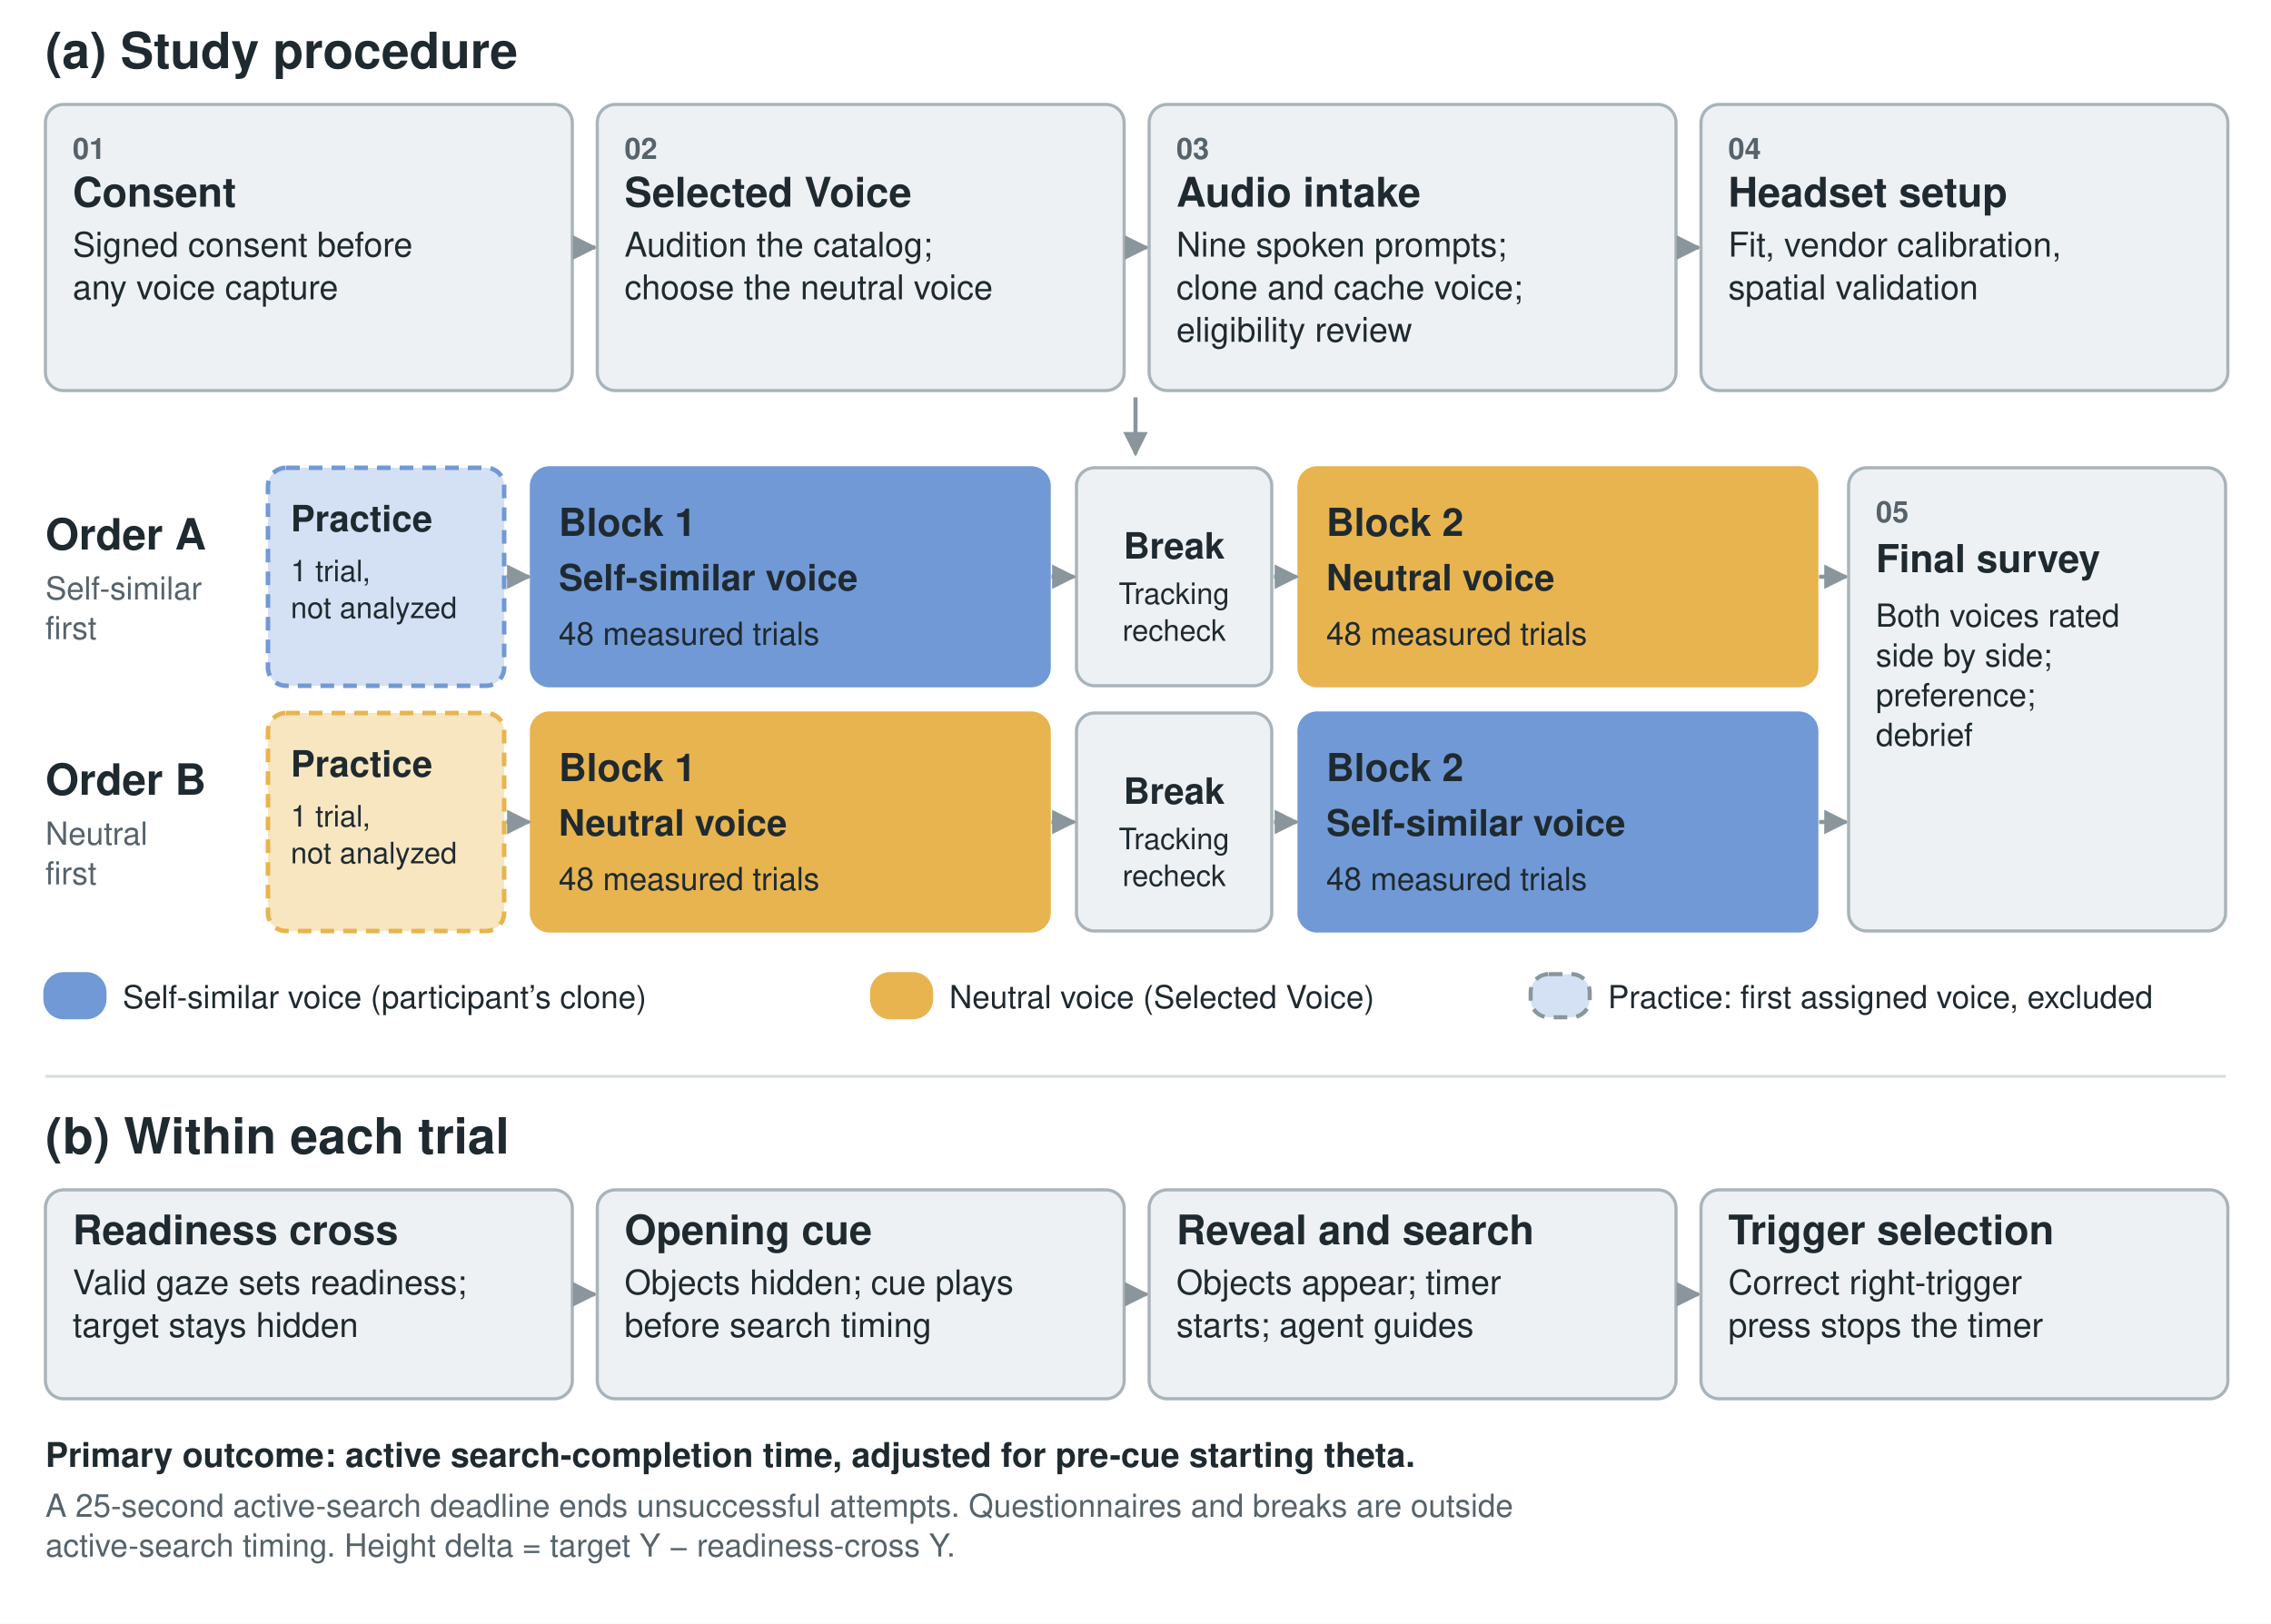
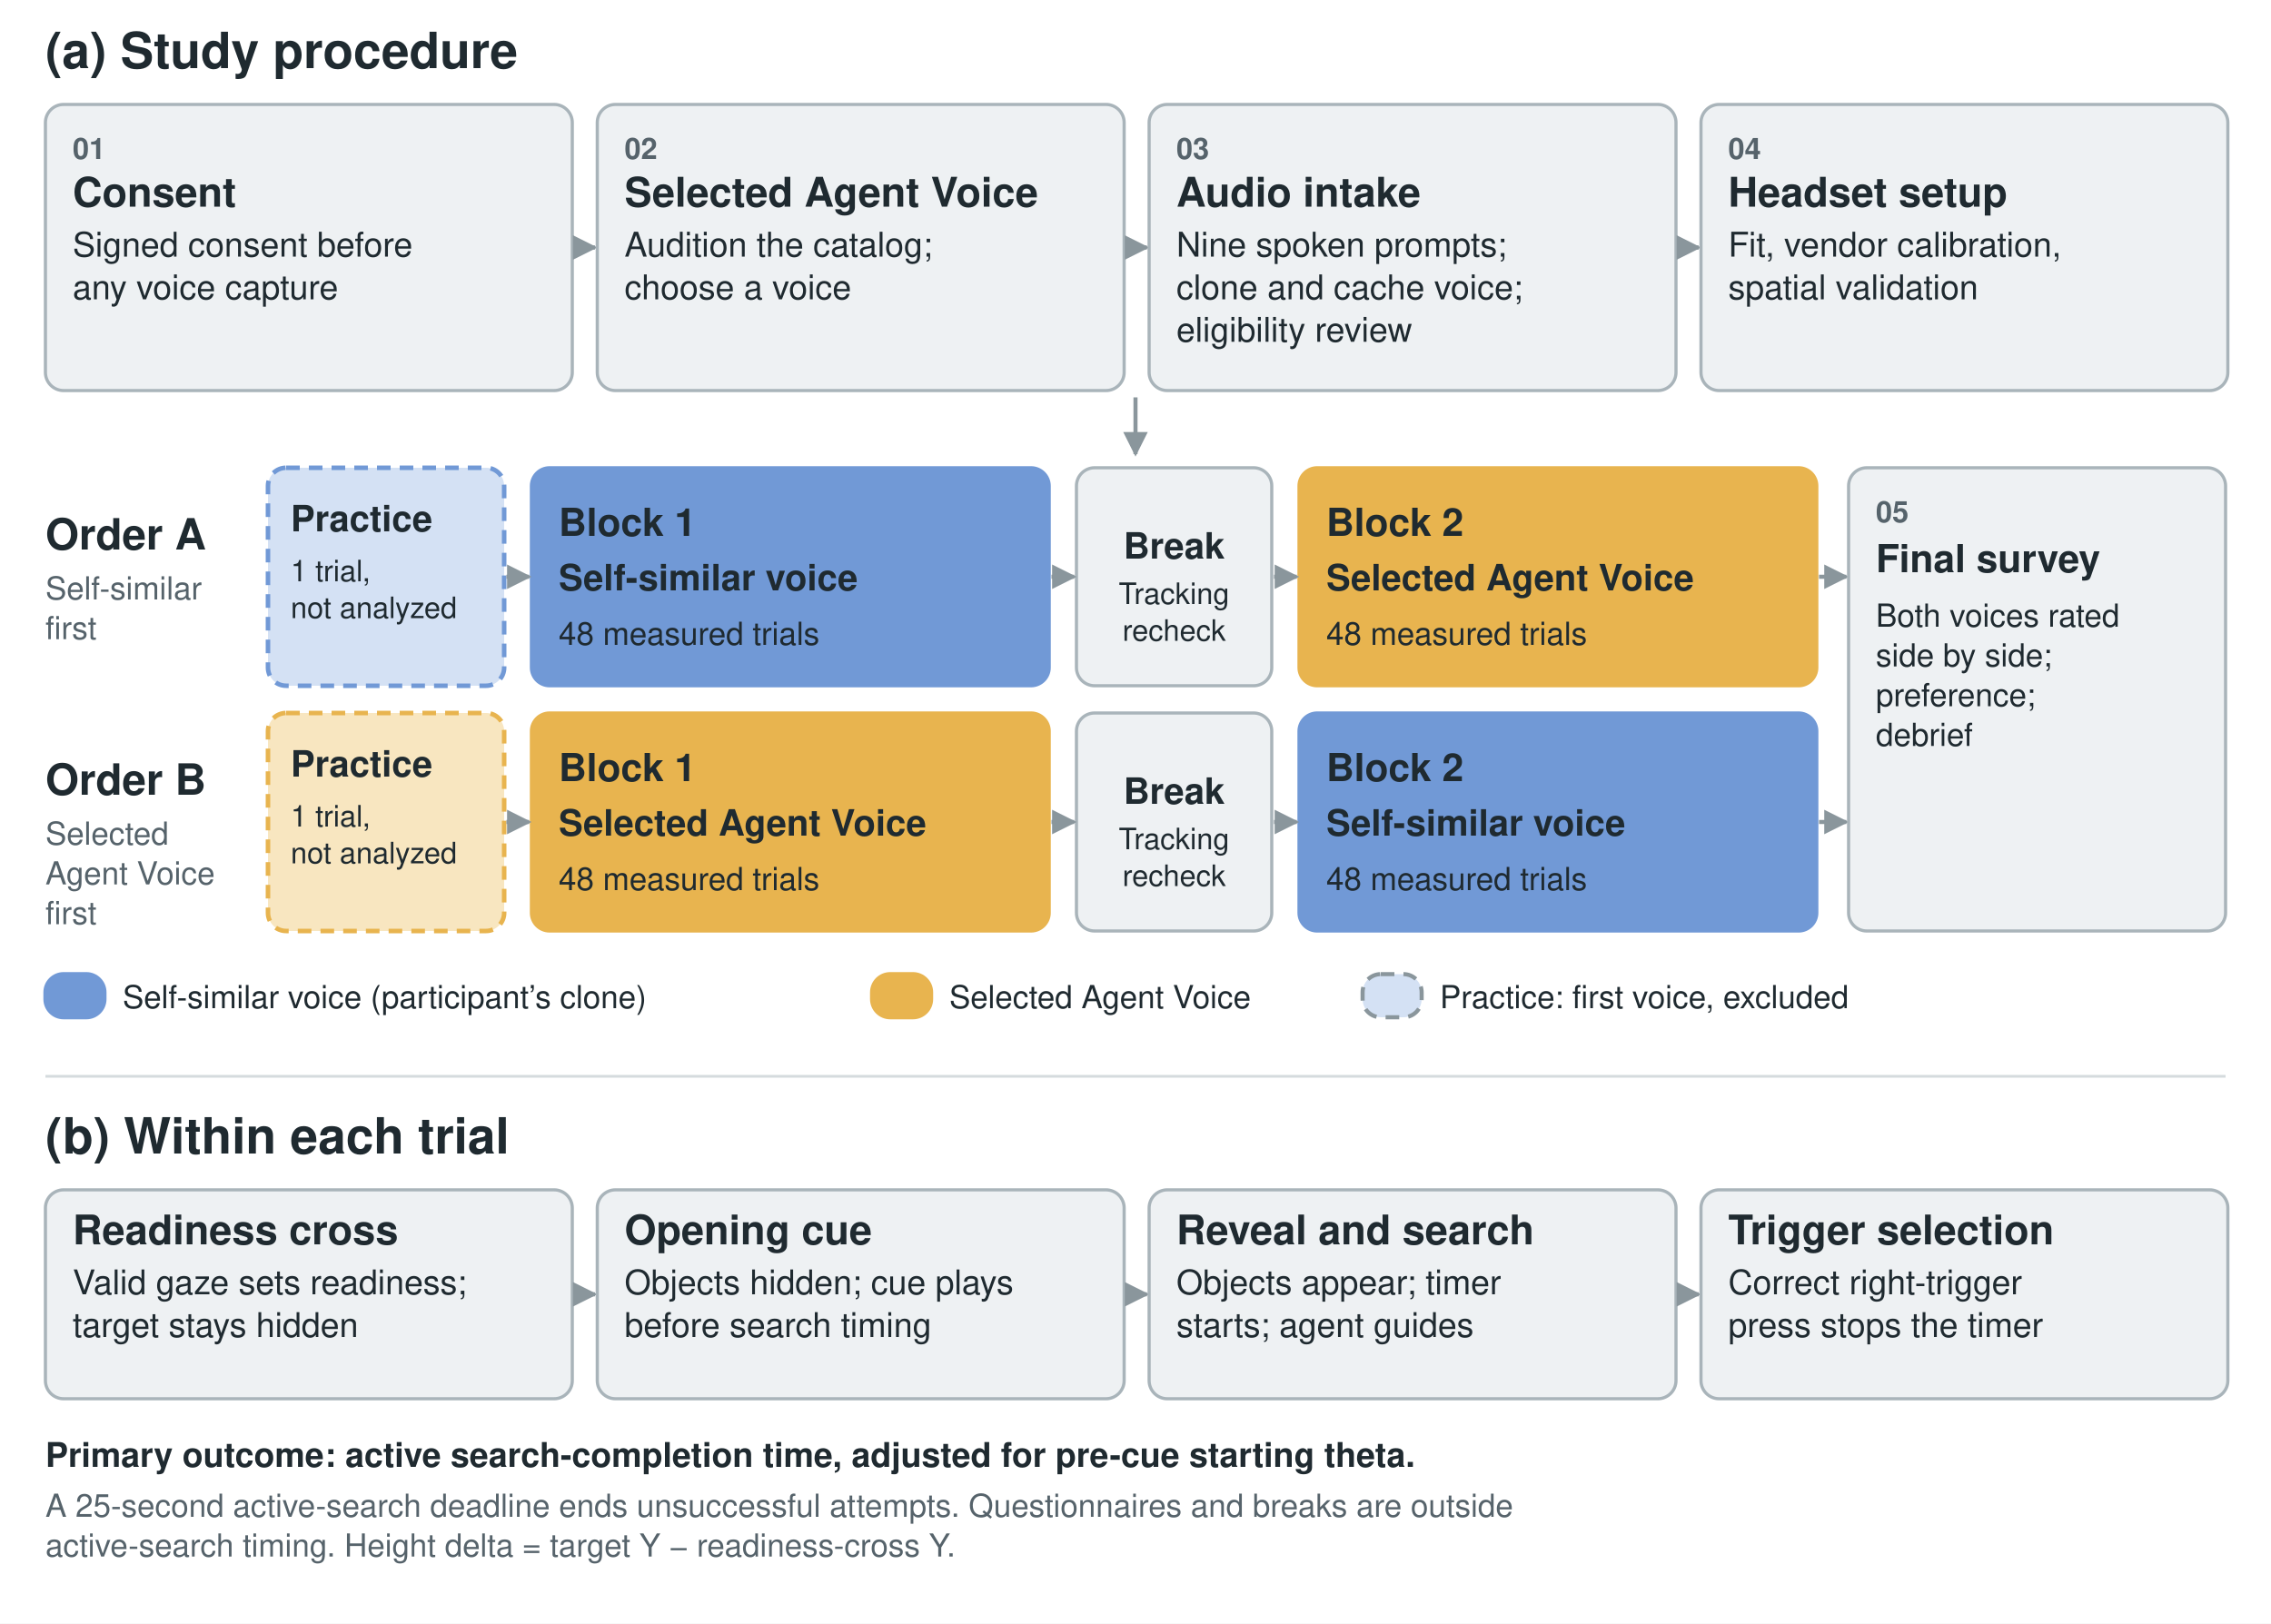
<svg xmlns="http://www.w3.org/2000/svg" width="1000" height="715" viewBox="0 0 1000 715">
  <rect width="1000" height="715" fill="white" />
  <defs>
    <marker id="arrow" viewBox="0 0 10 10" refX="9" refY="5" markerWidth="6" markerHeight="6" orient="auto">
      <path d="M0,0 L10,5 L0,10 z" fill="#8a969c" />
    </marker>
  </defs>
  <text x="20" y="30.0" text-anchor="start" font-family="Helvetica,Arial,sans-serif" font-size="22" font-weight="bold" fill="#1f2a30">(a) Study procedure</text>
  <rect x="20" y="46" width="232" height="126" rx="8" fill="#eef1f3" stroke="#a9b4ba" stroke-width="1.4" />
  <text x="32" y="70.0" text-anchor="start" font-family="Helvetica,Arial,sans-serif" font-size="13" font-weight="bold" fill="#56636b">01</text>
  <text x="32" y="91.0" text-anchor="start" font-family="Helvetica,Arial,sans-serif" font-size="18" font-weight="bold" fill="#1f2a30">Consent</text>
  <text x="32" y="113.0" text-anchor="start" font-family="Helvetica,Arial,sans-serif" font-size="15" font-weight="normal" fill="#1f2a30">Signed consent before</text>
  <text x="32" y="131.8" text-anchor="start" font-family="Helvetica,Arial,sans-serif" font-size="15" font-weight="normal" fill="#1f2a30">any voice capture</text>
  <line x1="253" y1="109.0" x2="262" y2="109.0" stroke="#8a969c" stroke-width="1.8" marker-end="url(#arrow)" />
  <rect x="263" y="46" width="232" height="126" rx="8" fill="#eef1f3" stroke="#a9b4ba" stroke-width="1.4" />
  <text x="275" y="70.0" text-anchor="start" font-family="Helvetica,Arial,sans-serif" font-size="13" font-weight="bold" fill="#56636b">02</text>
-   <text x="275" y="91.0" text-anchor="start" font-family="Helvetica,Arial,sans-serif" font-size="18" font-weight="bold" fill="#1f2a30">Selected Voice</text>
+   <text x="275" y="91.0" text-anchor="start" font-family="Helvetica,Arial,sans-serif" font-size="18" font-weight="bold" fill="#1f2a30">Selected Agent Voice</text>
  <text x="275" y="113.0" text-anchor="start" font-family="Helvetica,Arial,sans-serif" font-size="15" font-weight="normal" fill="#1f2a30">Audition the catalog;</text>
-   <text x="275" y="131.8" text-anchor="start" font-family="Helvetica,Arial,sans-serif" font-size="15" font-weight="normal" fill="#1f2a30">choose the neutral voice</text>
+   <text x="275" y="131.8" text-anchor="start" font-family="Helvetica,Arial,sans-serif" font-size="15" font-weight="normal" fill="#1f2a30">choose a voice</text>
  <line x1="496" y1="109.0" x2="505" y2="109.0" stroke="#8a969c" stroke-width="1.8" marker-end="url(#arrow)" />
  <rect x="506" y="46" width="232" height="126" rx="8" fill="#eef1f3" stroke="#a9b4ba" stroke-width="1.4" />
  <text x="518" y="70.0" text-anchor="start" font-family="Helvetica,Arial,sans-serif" font-size="13" font-weight="bold" fill="#56636b">03</text>
  <text x="518" y="91.0" text-anchor="start" font-family="Helvetica,Arial,sans-serif" font-size="18" font-weight="bold" fill="#1f2a30">Audio intake</text>
  <text x="518" y="113.0" text-anchor="start" font-family="Helvetica,Arial,sans-serif" font-size="15" font-weight="normal" fill="#1f2a30">Nine spoken prompts;</text>
  <text x="518" y="131.8" text-anchor="start" font-family="Helvetica,Arial,sans-serif" font-size="15" font-weight="normal" fill="#1f2a30">clone and cache voice;</text>
  <text x="518" y="150.5" text-anchor="start" font-family="Helvetica,Arial,sans-serif" font-size="15" font-weight="normal" fill="#1f2a30">eligibility review</text>
  <line x1="739" y1="109.0" x2="748" y2="109.0" stroke="#8a969c" stroke-width="1.8" marker-end="url(#arrow)" />
  <rect x="749" y="46" width="232" height="126" rx="8" fill="#eef1f3" stroke="#a9b4ba" stroke-width="1.4" />
  <text x="761" y="70.0" text-anchor="start" font-family="Helvetica,Arial,sans-serif" font-size="13" font-weight="bold" fill="#56636b">04</text>
  <text x="761" y="91.0" text-anchor="start" font-family="Helvetica,Arial,sans-serif" font-size="18" font-weight="bold" fill="#1f2a30">Headset setup</text>
  <text x="761" y="113.0" text-anchor="start" font-family="Helvetica,Arial,sans-serif" font-size="15" font-weight="normal" fill="#1f2a30">Fit, vendor calibration,</text>
  <text x="761" y="131.8" text-anchor="start" font-family="Helvetica,Arial,sans-serif" font-size="15" font-weight="normal" fill="#1f2a30">spatial validation</text>
  <line x1="500.0" y1="175" x2="500.0" y2="200" stroke="#8a969c" stroke-width="1.8" marker-end="url(#arrow)" />
  <text x="20" y="242.0" text-anchor="start" font-family="Helvetica,Arial,sans-serif" font-size="19" font-weight="bold" fill="#1f2a30">Order A</text>
  <text x="20" y="264.0" text-anchor="start" font-family="Helvetica,Arial,sans-serif" font-size="14" font-weight="normal" fill="#56636b">Self-similar</text>
  <text x="20" y="281.5" text-anchor="start" font-family="Helvetica,Arial,sans-serif" font-size="14" font-weight="normal" fill="#56636b">first</text>
  <rect x="118" y="206" width="104" height="96" rx="8" fill="#d4e1f4" stroke="#7199D6" stroke-width="2" stroke-dasharray="6 4" />
  <text x="128" y="234.0" text-anchor="start" font-family="Helvetica,Arial,sans-serif" font-size="16" font-weight="bold" fill="#1f2a30">Practice</text>
  <text x="128" y="256.0" text-anchor="start" font-family="Helvetica,Arial,sans-serif" font-size="13" font-weight="normal" fill="#1f2a30">1 trial,</text>
  <text x="128" y="272.2" text-anchor="start" font-family="Helvetica,Arial,sans-serif" font-size="13" font-weight="normal" fill="#1f2a30">not analyzed</text>
  <rect x="234" y="206" width="228" height="96" rx="8" fill="#7199D6" stroke="#7199D6" stroke-width="1.4" />
  <text x="246" y="236.0" text-anchor="start" font-family="Helvetica,Arial,sans-serif" font-size="17" font-weight="bold" fill="#1f2a30">Block 1</text>
  <text x="246" y="260.0" text-anchor="start" font-family="Helvetica,Arial,sans-serif" font-size="16" font-weight="bold" fill="#1f2a30">Self-similar voice</text>
  <text x="246" y="284.0" text-anchor="start" font-family="Helvetica,Arial,sans-serif" font-size="14" font-weight="normal" fill="#1f2a30">48 measured trials</text>
  <rect x="572" y="206" width="228" height="96" rx="8" fill="#E8B44F" stroke="#E8B44F" stroke-width="1.4" />
  <text x="584" y="236.0" text-anchor="start" font-family="Helvetica,Arial,sans-serif" font-size="17" font-weight="bold" fill="#1f2a30">Block 2</text>
-   <text x="584" y="260.0" text-anchor="start" font-family="Helvetica,Arial,sans-serif" font-size="16" font-weight="bold" fill="#1f2a30">Neutral voice</text>
+   <text x="584" y="260.0" text-anchor="start" font-family="Helvetica,Arial,sans-serif" font-size="16" font-weight="bold" fill="#1f2a30">Selected Agent Voice</text>
  <text x="584" y="284.0" text-anchor="start" font-family="Helvetica,Arial,sans-serif" font-size="14" font-weight="normal" fill="#1f2a30">48 measured trials</text>
  <rect x="474" y="206" width="86" height="96" rx="8" fill="#eef1f3" stroke="#a9b4ba" stroke-width="1.4" />
  <text x="517.0" y="246.0" text-anchor="middle" font-family="Helvetica,Arial,sans-serif" font-size="16" font-weight="bold" fill="#1f2a30">Break</text>
  <text x="517.0" y="266.0" text-anchor="middle" font-family="Helvetica,Arial,sans-serif" font-size="13" font-weight="normal" fill="#1f2a30">Tracking</text>
  <text x="517.0" y="282.2" text-anchor="middle" font-family="Helvetica,Arial,sans-serif" font-size="13" font-weight="normal" fill="#1f2a30">recheck</text>
  <line x1="223" y1="254.0" x2="233" y2="254.0" stroke="#8a969c" stroke-width="1.8" marker-end="url(#arrow)" />
  <line x1="463" y1="254.0" x2="473" y2="254.0" stroke="#8a969c" stroke-width="1.8" marker-end="url(#arrow)" />
  <line x1="561" y1="254.0" x2="571" y2="254.0" stroke="#8a969c" stroke-width="1.8" marker-end="url(#arrow)" />
  <line x1="801" y1="254.0" x2="813" y2="254.0" stroke="#8a969c" stroke-width="1.8" marker-end="url(#arrow)" />
  <text x="20" y="350.0" text-anchor="start" font-family="Helvetica,Arial,sans-serif" font-size="19" font-weight="bold" fill="#1f2a30">Order B</text>
-   <text x="20" y="372.0" text-anchor="start" font-family="Helvetica,Arial,sans-serif" font-size="14" font-weight="normal" fill="#56636b">Neutral</text>
-   <text x="20" y="389.5" text-anchor="start" font-family="Helvetica,Arial,sans-serif" font-size="14" font-weight="normal" fill="#56636b">first</text>
+   <text x="20" y="372.0" text-anchor="start" font-family="Helvetica,Arial,sans-serif" font-size="14" font-weight="normal" fill="#56636b">Selected</text>
+   <text x="20" y="389.5" text-anchor="start" font-family="Helvetica,Arial,sans-serif" font-size="14" font-weight="normal" fill="#56636b">Agent Voice</text>
+   <text x="20" y="407.0" text-anchor="start" font-family="Helvetica,Arial,sans-serif" font-size="14" font-weight="normal" fill="#56636b">first</text>
  <rect x="118" y="314" width="104" height="96" rx="8" fill="#f8e6c0" stroke="#E8B44F" stroke-width="2" stroke-dasharray="6 4" />
  <text x="128" y="342.0" text-anchor="start" font-family="Helvetica,Arial,sans-serif" font-size="16" font-weight="bold" fill="#1f2a30">Practice</text>
  <text x="128" y="364.0" text-anchor="start" font-family="Helvetica,Arial,sans-serif" font-size="13" font-weight="normal" fill="#1f2a30">1 trial,</text>
  <text x="128" y="380.2" text-anchor="start" font-family="Helvetica,Arial,sans-serif" font-size="13" font-weight="normal" fill="#1f2a30">not analyzed</text>
  <rect x="234" y="314" width="228" height="96" rx="8" fill="#E8B44F" stroke="#E8B44F" stroke-width="1.4" />
  <text x="246" y="344.0" text-anchor="start" font-family="Helvetica,Arial,sans-serif" font-size="17" font-weight="bold" fill="#1f2a30">Block 1</text>
-   <text x="246" y="368.0" text-anchor="start" font-family="Helvetica,Arial,sans-serif" font-size="16" font-weight="bold" fill="#1f2a30">Neutral voice</text>
+   <text x="246" y="368.0" text-anchor="start" font-family="Helvetica,Arial,sans-serif" font-size="16" font-weight="bold" fill="#1f2a30">Selected Agent Voice</text>
  <text x="246" y="392.0" text-anchor="start" font-family="Helvetica,Arial,sans-serif" font-size="14" font-weight="normal" fill="#1f2a30">48 measured trials</text>
  <rect x="572" y="314" width="228" height="96" rx="8" fill="#7199D6" stroke="#7199D6" stroke-width="1.4" />
  <text x="584" y="344.0" text-anchor="start" font-family="Helvetica,Arial,sans-serif" font-size="17" font-weight="bold" fill="#1f2a30">Block 2</text>
  <text x="584" y="368.0" text-anchor="start" font-family="Helvetica,Arial,sans-serif" font-size="16" font-weight="bold" fill="#1f2a30">Self-similar voice</text>
  <text x="584" y="392.0" text-anchor="start" font-family="Helvetica,Arial,sans-serif" font-size="14" font-weight="normal" fill="#1f2a30">48 measured trials</text>
  <rect x="474" y="314" width="86" height="96" rx="8" fill="#eef1f3" stroke="#a9b4ba" stroke-width="1.4" />
  <text x="517.0" y="354.0" text-anchor="middle" font-family="Helvetica,Arial,sans-serif" font-size="16" font-weight="bold" fill="#1f2a30">Break</text>
  <text x="517.0" y="374.0" text-anchor="middle" font-family="Helvetica,Arial,sans-serif" font-size="13" font-weight="normal" fill="#1f2a30">Tracking</text>
  <text x="517.0" y="390.2" text-anchor="middle" font-family="Helvetica,Arial,sans-serif" font-size="13" font-weight="normal" fill="#1f2a30">recheck</text>
  <line x1="223" y1="362.0" x2="233" y2="362.0" stroke="#8a969c" stroke-width="1.8" marker-end="url(#arrow)" />
  <line x1="463" y1="362.0" x2="473" y2="362.0" stroke="#8a969c" stroke-width="1.8" marker-end="url(#arrow)" />
  <line x1="561" y1="362.0" x2="571" y2="362.0" stroke="#8a969c" stroke-width="1.8" marker-end="url(#arrow)" />
  <line x1="801" y1="362.0" x2="813" y2="362.0" stroke="#8a969c" stroke-width="1.8" marker-end="url(#arrow)" />
  <rect x="814" y="206" width="166" height="204" rx="8" fill="#eef1f3" stroke="#a9b4ba" stroke-width="1.4" />
  <text x="826" y="230.0" text-anchor="start" font-family="Helvetica,Arial,sans-serif" font-size="13" font-weight="bold" fill="#56636b">05</text>
  <text x="826" y="252.0" text-anchor="start" font-family="Helvetica,Arial,sans-serif" font-size="17" font-weight="bold" fill="#1f2a30">Final survey</text>
  <text x="826" y="276.0" text-anchor="start" font-family="Helvetica,Arial,sans-serif" font-size="14" font-weight="normal" fill="#1f2a30">Both voices rated</text>
  <text x="826" y="293.5" text-anchor="start" font-family="Helvetica,Arial,sans-serif" font-size="14" font-weight="normal" fill="#1f2a30">side by side;</text>
  <text x="826" y="311.0" text-anchor="start" font-family="Helvetica,Arial,sans-serif" font-size="14" font-weight="normal" fill="#1f2a30">preference;</text>
  <text x="826" y="328.5" text-anchor="start" font-family="Helvetica,Arial,sans-serif" font-size="14" font-weight="normal" fill="#1f2a30">debrief</text>
  <rect x="20" y="429" width="26" height="19" rx="8" fill="#7199D6" stroke="#7199D6" stroke-width="1.8" />
  <text x="54" y="444.0" text-anchor="start" font-family="Helvetica,Arial,sans-serif" font-size="14" font-weight="normal" fill="#1f2a30">Self-similar voice (participant’s clone)</text>
  <rect x="384.0" y="429" width="26" height="19" rx="8" fill="#E8B44F" stroke="#E8B44F" stroke-width="1.8" />
-   <text x="418.0" y="444.0" text-anchor="start" font-family="Helvetica,Arial,sans-serif" font-size="14" font-weight="normal" fill="#1f2a30">Neutral voice (Selected Voice)</text>
-   <rect x="674.0" y="429" width="26" height="19" rx="8" fill="#d4e1f4" stroke="#8a969c" stroke-width="1.8" stroke-dasharray="6 4" />
-   <text x="708.0" y="444.0" text-anchor="start" font-family="Helvetica,Arial,sans-serif" font-size="14" font-weight="normal" fill="#1f2a30">Practice: first assigned voice, excluded</text>
+   <text x="418.0" y="444.0" text-anchor="start" font-family="Helvetica,Arial,sans-serif" font-size="14" font-weight="normal" fill="#1f2a30">Selected Agent Voice</text>
+   <rect x="600.0" y="429" width="26" height="19" rx="8" fill="#d4e1f4" stroke="#8a969c" stroke-width="1.8" stroke-dasharray="6 4" />
+   <text x="634.0" y="444.0" text-anchor="start" font-family="Helvetica,Arial,sans-serif" font-size="14" font-weight="normal" fill="#1f2a30">Practice: first voice, excluded</text>
  <line x1="20" y1="474" x2="980" y2="474" stroke="#d5dbde" stroke-width="1.2" />
  <text x="20" y="508.0" text-anchor="start" font-family="Helvetica,Arial,sans-serif" font-size="22" font-weight="bold" fill="#1f2a30">(b) Within each trial</text>
  <rect x="20" y="524" width="232" height="92" rx="8" fill="#eef1f3" stroke="#a9b4ba" stroke-width="1.4" />
  <text x="32" y="548.0" text-anchor="start" font-family="Helvetica,Arial,sans-serif" font-size="18" font-weight="bold" fill="#1f2a30">Readiness cross</text>
  <text x="32" y="570.0" text-anchor="start" font-family="Helvetica,Arial,sans-serif" font-size="15" font-weight="normal" fill="#1f2a30">Valid gaze sets readiness;</text>
  <text x="32" y="588.8" text-anchor="start" font-family="Helvetica,Arial,sans-serif" font-size="15" font-weight="normal" fill="#1f2a30">target stays hidden</text>
  <line x1="253" y1="570.0" x2="262" y2="570.0" stroke="#8a969c" stroke-width="1.8" marker-end="url(#arrow)" />
  <rect x="263" y="524" width="232" height="92" rx="8" fill="#eef1f3" stroke="#a9b4ba" stroke-width="1.4" />
  <text x="275" y="548.0" text-anchor="start" font-family="Helvetica,Arial,sans-serif" font-size="18" font-weight="bold" fill="#1f2a30">Opening cue</text>
  <text x="275" y="570.0" text-anchor="start" font-family="Helvetica,Arial,sans-serif" font-size="15" font-weight="normal" fill="#1f2a30">Objects hidden; cue plays</text>
  <text x="275" y="588.8" text-anchor="start" font-family="Helvetica,Arial,sans-serif" font-size="15" font-weight="normal" fill="#1f2a30">before search timing</text>
  <line x1="496" y1="570.0" x2="505" y2="570.0" stroke="#8a969c" stroke-width="1.8" marker-end="url(#arrow)" />
  <rect x="506" y="524" width="232" height="92" rx="8" fill="#eef1f3" stroke="#a9b4ba" stroke-width="1.4" />
  <text x="518" y="548.0" text-anchor="start" font-family="Helvetica,Arial,sans-serif" font-size="18" font-weight="bold" fill="#1f2a30">Reveal and search</text>
  <text x="518" y="570.0" text-anchor="start" font-family="Helvetica,Arial,sans-serif" font-size="15" font-weight="normal" fill="#1f2a30">Objects appear; timer</text>
  <text x="518" y="588.8" text-anchor="start" font-family="Helvetica,Arial,sans-serif" font-size="15" font-weight="normal" fill="#1f2a30">starts; agent guides</text>
  <line x1="739" y1="570.0" x2="748" y2="570.0" stroke="#8a969c" stroke-width="1.8" marker-end="url(#arrow)" />
  <rect x="749" y="524" width="232" height="92" rx="8" fill="#eef1f3" stroke="#a9b4ba" stroke-width="1.4" />
  <text x="761" y="548.0" text-anchor="start" font-family="Helvetica,Arial,sans-serif" font-size="18" font-weight="bold" fill="#1f2a30">Trigger selection</text>
  <text x="761" y="570.0" text-anchor="start" font-family="Helvetica,Arial,sans-serif" font-size="15" font-weight="normal" fill="#1f2a30">Correct right-trigger</text>
  <text x="761" y="588.8" text-anchor="start" font-family="Helvetica,Arial,sans-serif" font-size="15" font-weight="normal" fill="#1f2a30">press stops the timer</text>
  <text x="20" y="646.0" text-anchor="start" font-family="Helvetica,Arial,sans-serif" font-size="15" font-weight="bold" fill="#1f2a30">Primary outcome: active search-completion time, adjusted for pre-cue starting theta.</text>
  <text x="20" y="668.0" text-anchor="start" font-family="Helvetica,Arial,sans-serif" font-size="14" font-weight="normal" fill="#56636b">A 25-second active-search deadline ends unsuccessful attempts. Questionnaires and breaks are outside</text>
  <text x="20" y="685.5" text-anchor="start" font-family="Helvetica,Arial,sans-serif" font-size="14" font-weight="normal" fill="#56636b">active-search timing. Height delta = target Y − readiness-cross Y.</text>
</svg>
